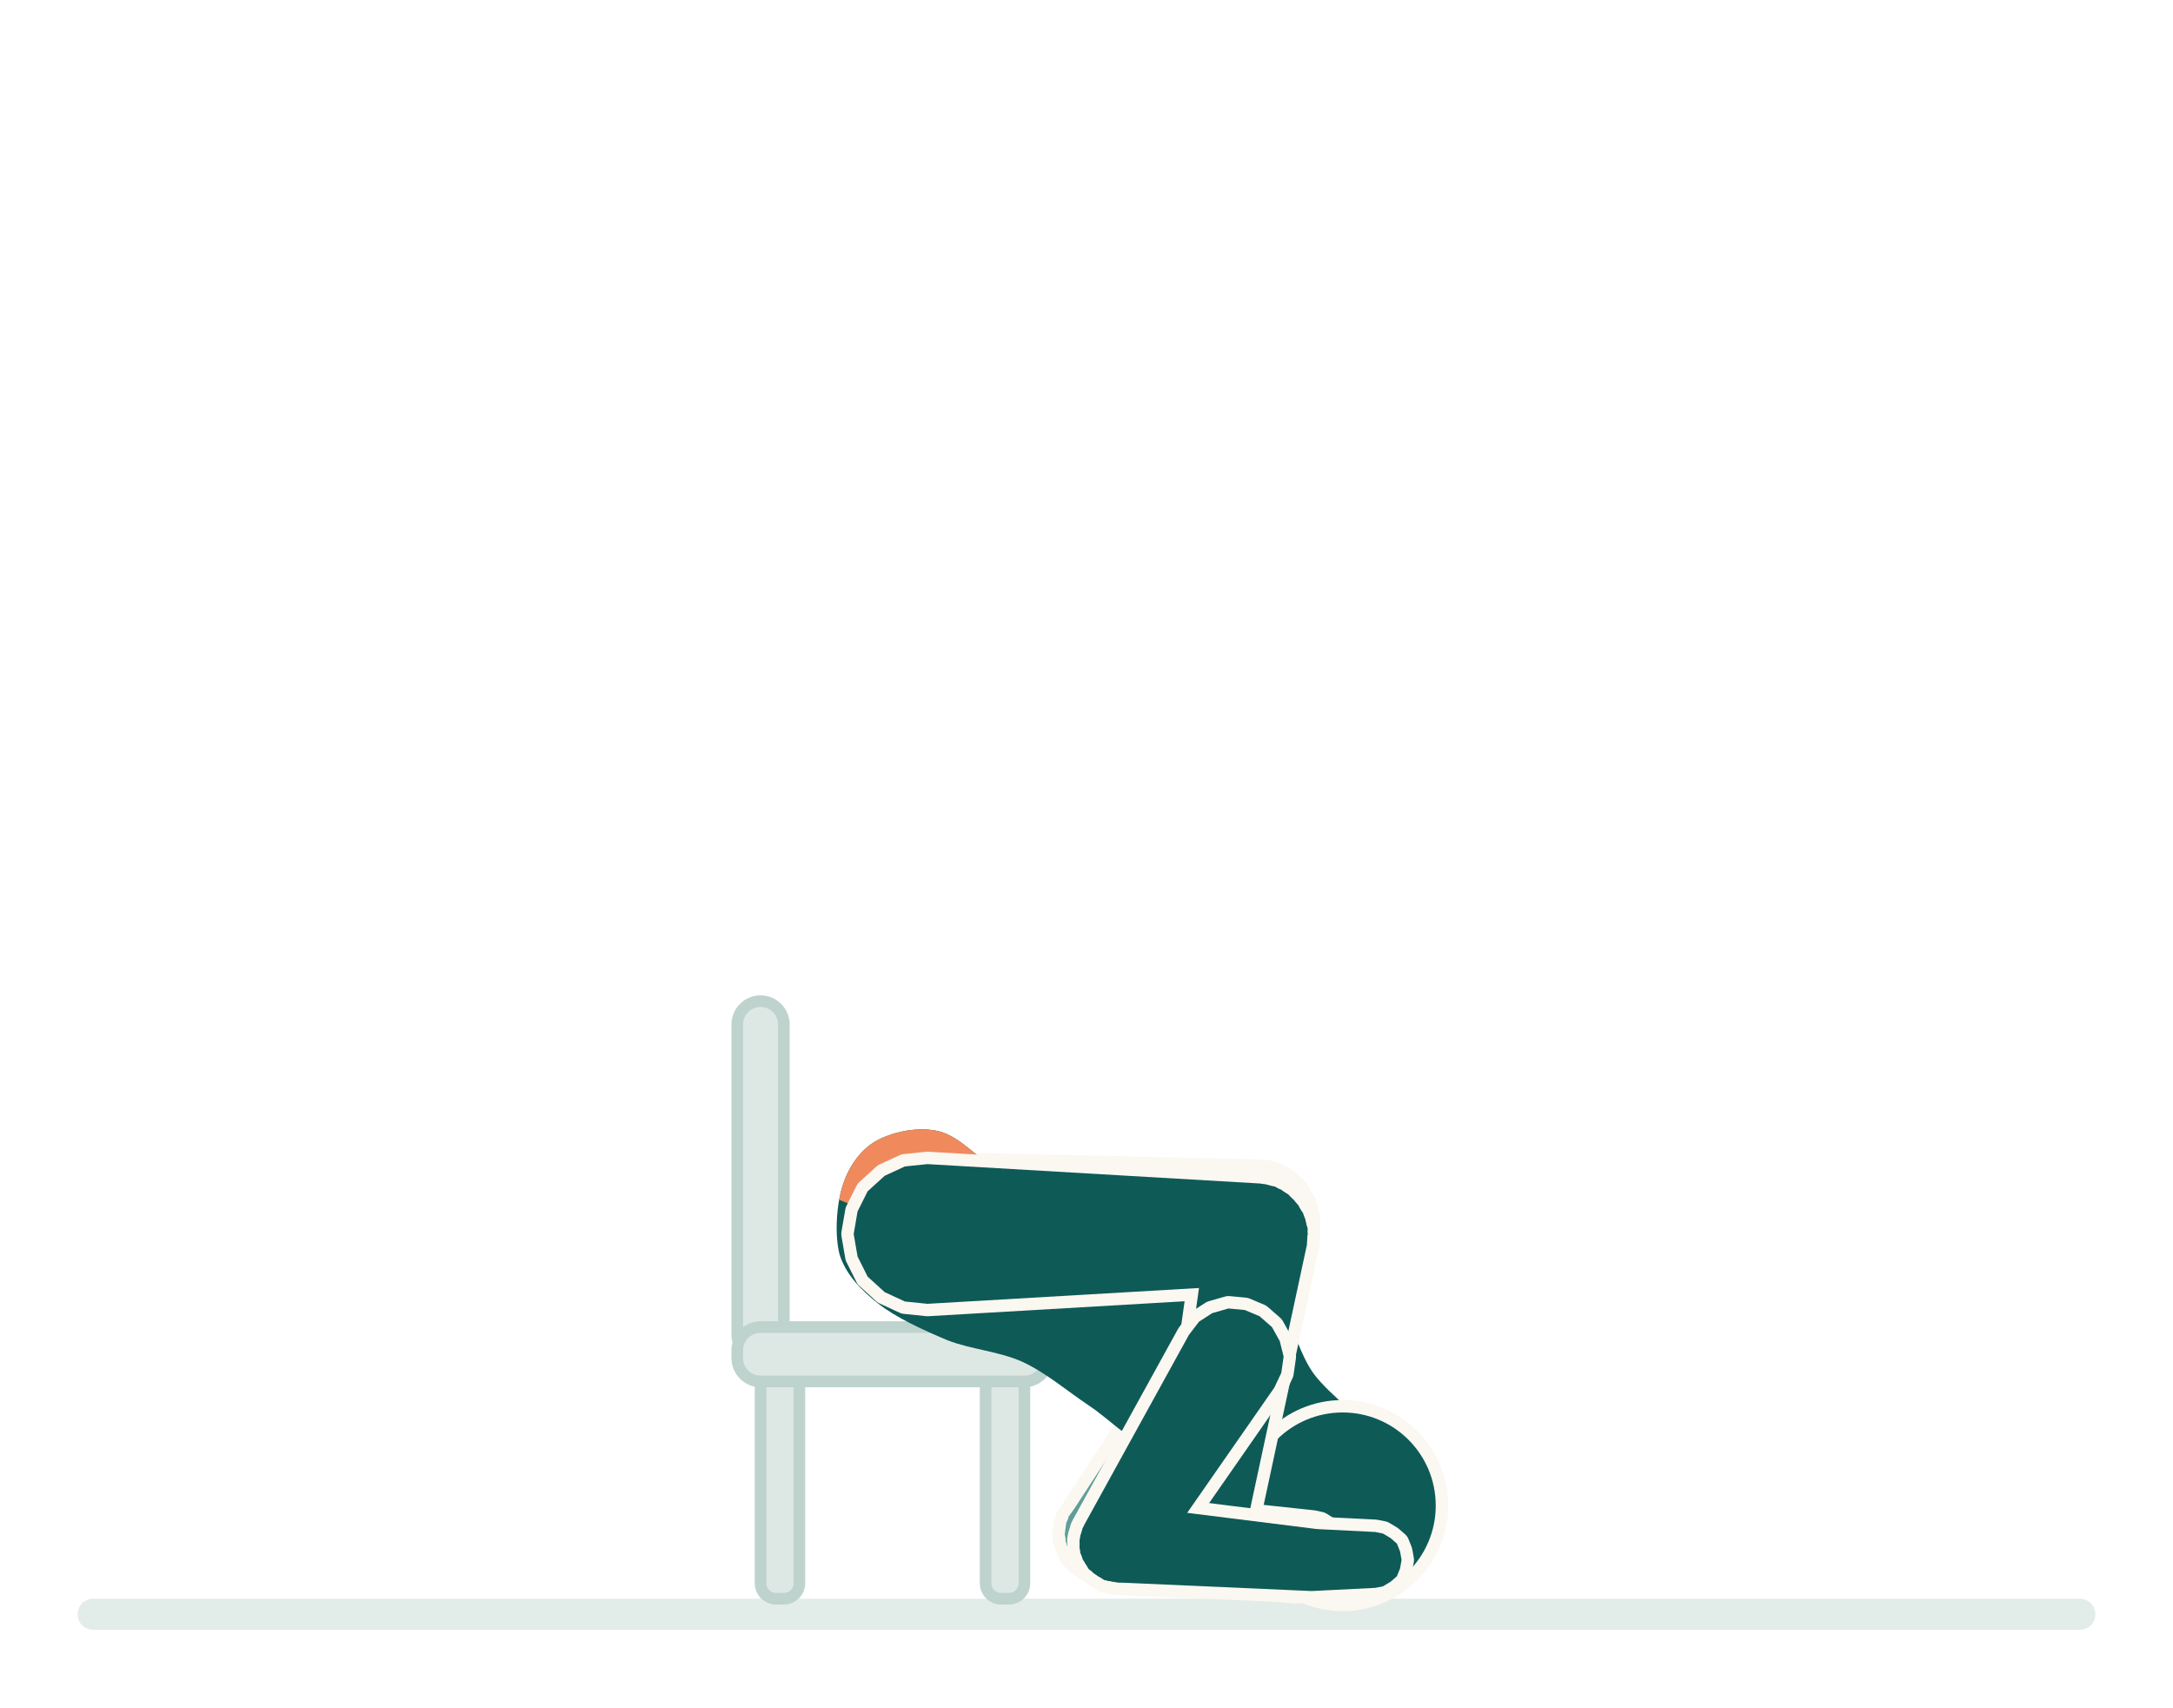
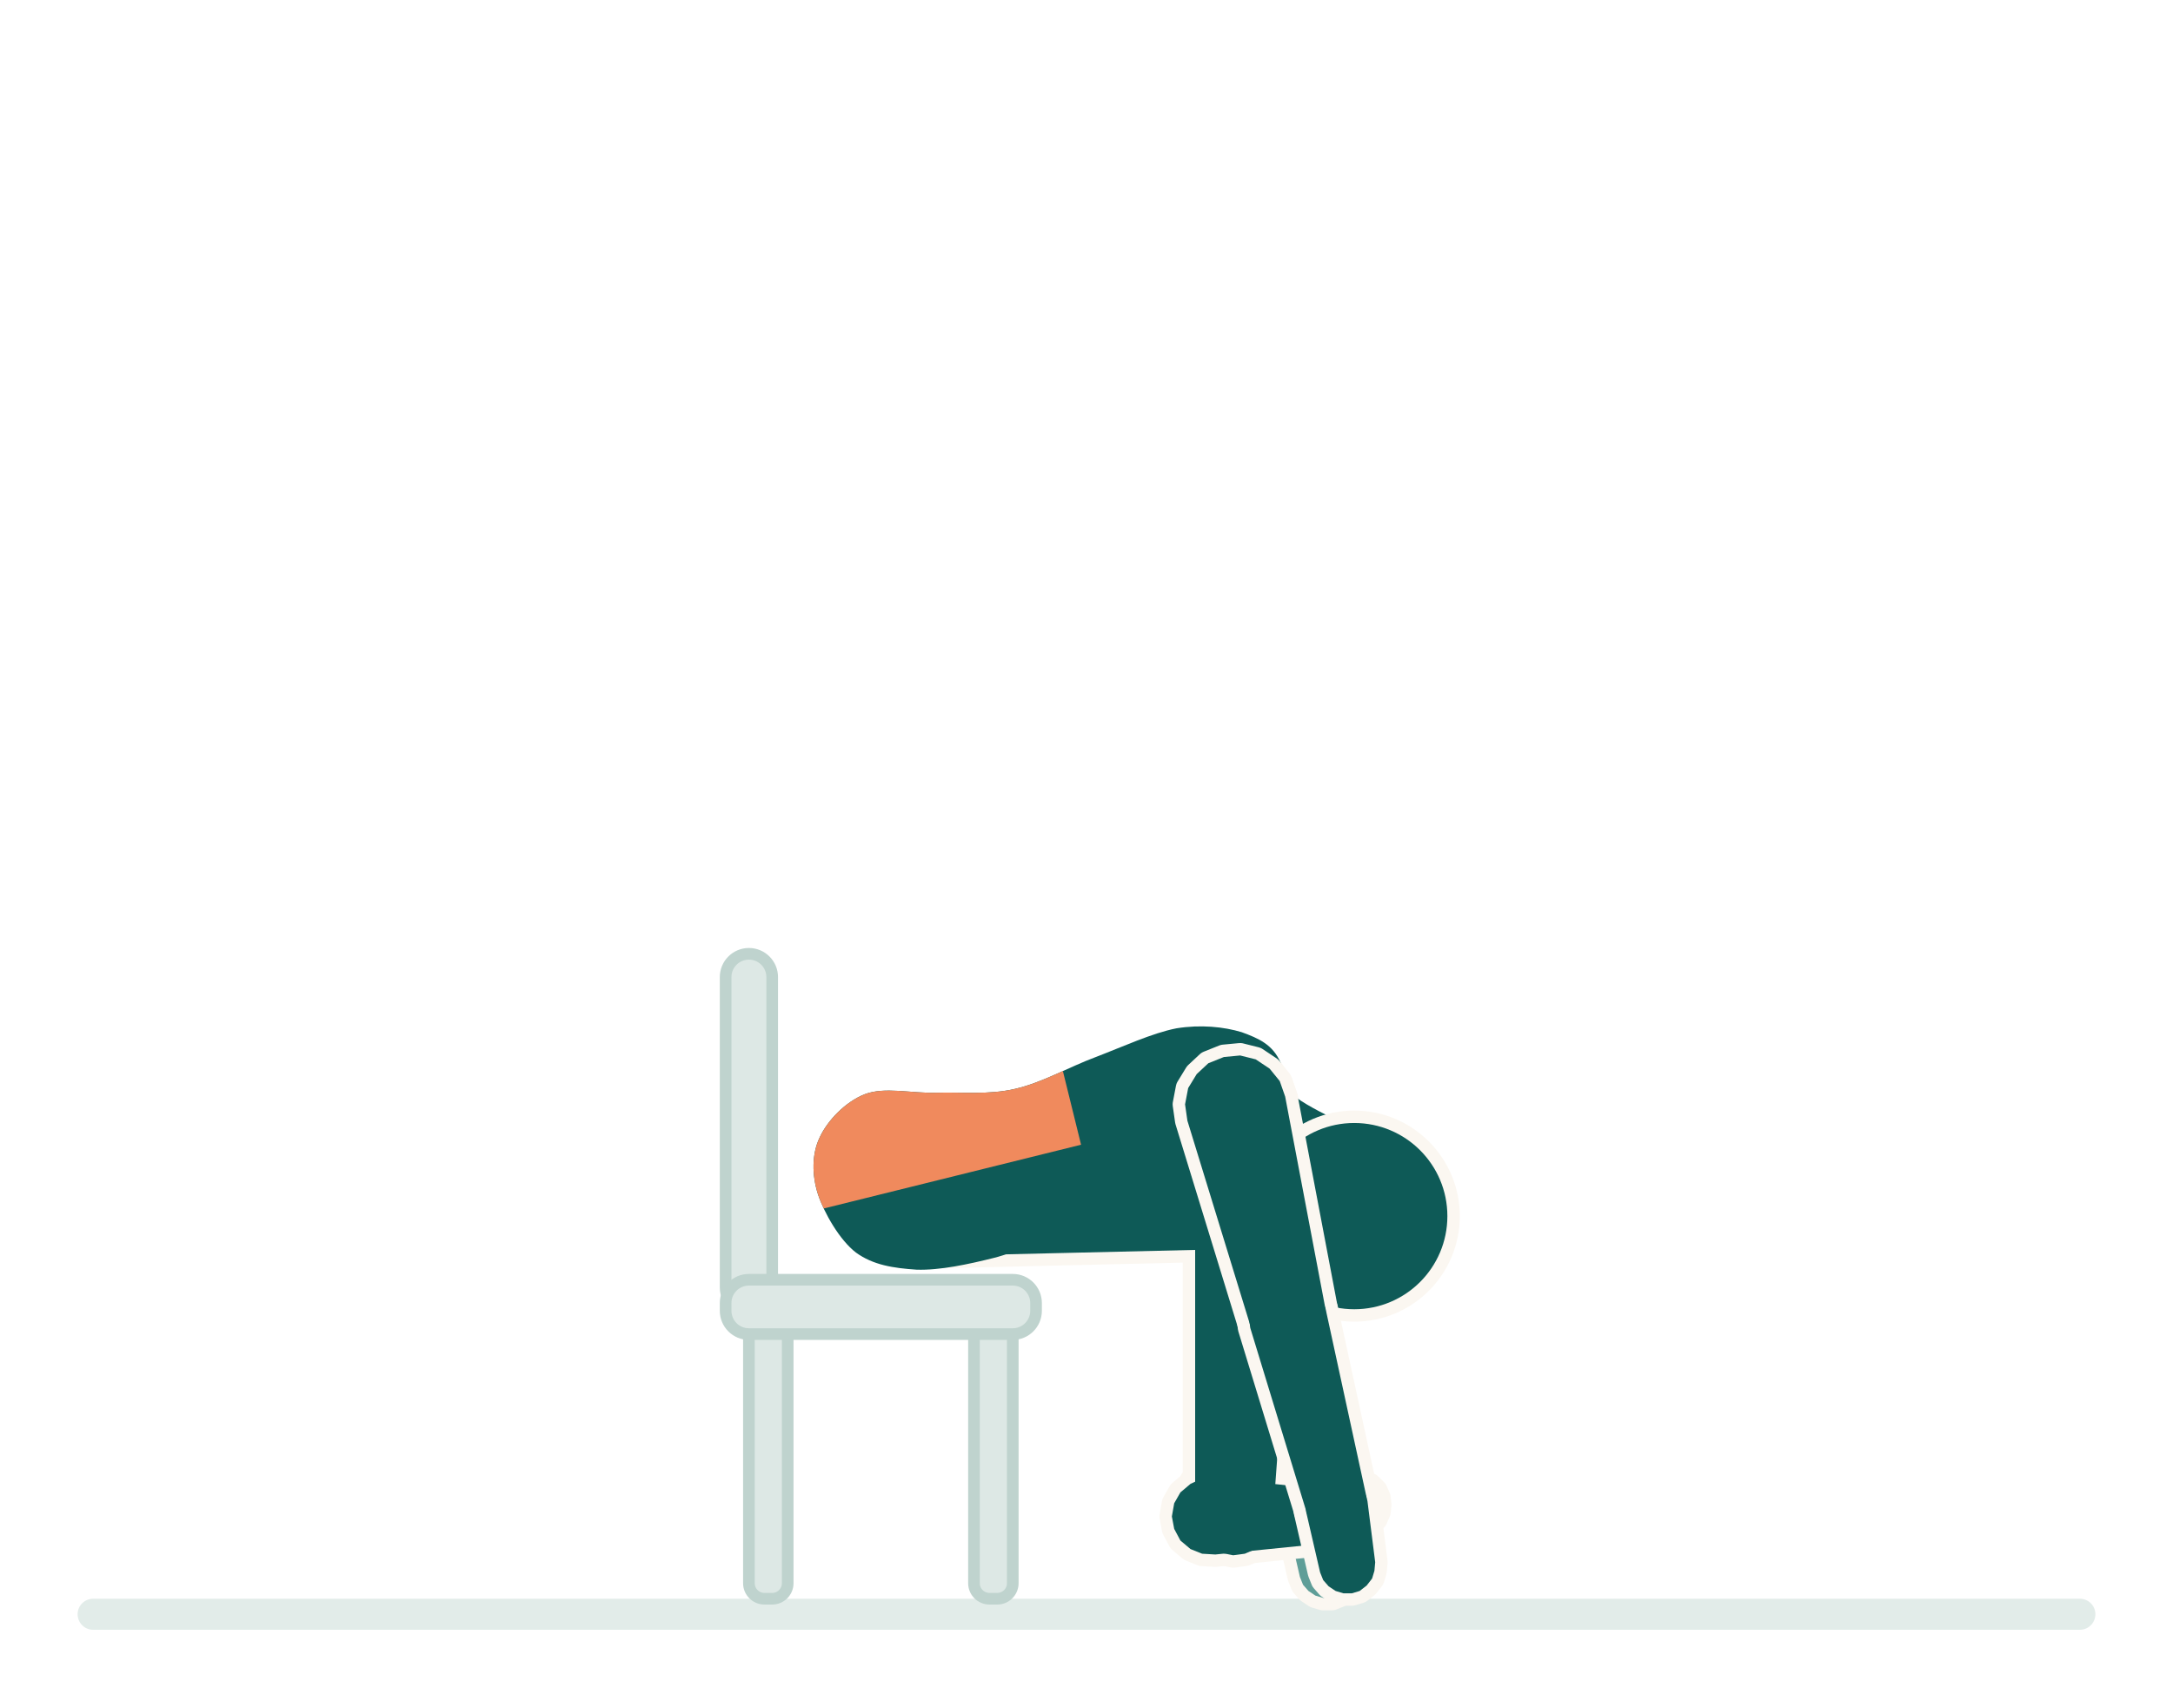
- <svg xmlns="http://www.w3.org/2000/svg" viewBox="-119 -159 280 220" width="280" height="220">
+ <svg xmlns="http://www.w3.org/2000/svg" viewBox="-117.5 -152.9 280 220" width="280" height="220">
  <defs>
    <clipPath id="ej-056-torso">
-       <path d="M43.2 23.9C41.4 26 39.8 27 37.4 27.5C35 28.1 31.6 28.2 28.9 27.3C26.2 26.4 24 23.9 21.3 22.1C18.6 20.3 15.8 17.9 12.8 16.5C9.7 15.1 6.2 14.9 3.1 13.7C0 12.4 -3.5 10.8 -5.8 9C-8.1 7.2 -10 5.2 -10.8 2.7C-11.5 0.1 -11.2 -3.9 -10.4 -6.3C-9.6 -8.8 -8 -11 -5.9 -12.1C-3.8 -13.2 -0.5 -13.9 2.1 -13.2C4.7 -12.5 7 -9.8 9.7 -8C12.4 -6.1 15 -3.7 18.2 -2.4C21.4 -1 25.4 -0.6 29 0.4C32.5 1.4 36.7 2.2 39.5 3.6C42.4 5 44.6 7 46 8.9C47.4 10.8 48.3 12.5 47.9 15C47.4 17.5 44.9 21.8 43.2 23.9Z" />
+       <path d="M49 -6C48.8 -3.3 48 -1.6 46.4 0.3C44.8 2.1 42.1 4.3 39.4 5.1C36.7 6 33.4 5.2 30.2 5.4C27 5.5 23.3 5.2 20 5.8C16.7 6.5 13.8 8.4 10.5 9.2C7.3 10 3.6 10.8 0.6 10.7C-2.4 10.5 -5 10.1 -7.2 8.5C-9.3 6.9 -11.3 3.4 -12.1 1C-12.9 -1.5 -12.9 -4.2 -11.9 -6.3C-10.9 -8.5 -8.6 -10.9 -6.1 -11.9C-3.5 -12.9 -0.1 -12 3.2 -12.1C6.4 -12.2 9.9 -11.8 13.3 -12.6C16.8 -13.4 20.2 -15.4 23.7 -16.7C27.1 -18 31 -19.8 34.1 -20.4C37.2 -20.9 40.2 -20.6 42.5 -19.9C44.7 -19.1 46.5 -18.3 47.5 -16C48.6 -13.7 49.2 -8.7 49 -6Z" />
    </clipPath>
    <clipPath id="ej-056-cuello">
-       <path d="M35.2 14.2C36.4 11.4 41.9 7.1 44.4 7.7C46.8 8.3 47.9 14.7 50.2 17.9C52.5 21.1 57.6 24.2 58.2 27.1C58.8 30 56.1 34 54 35C51.8 36.1 47.1 34.3 45.2 33.2C43.2 32.1 43.7 29.9 42.4 28.5C41.1 27.1 38.6 27.2 37.4 24.8C36.2 22.4 34.1 17.1 35.2 14.2Z" />
+       <path d="M36.9 -9.2C36.1 -12.2 38.3 -19.5 40.4 -19.9C42.5 -20.3 46.1 -14.1 49.5 -11.5C52.9 -9 59.5 -6.9 60.8 -4.4C62 -1.8 59.1 2.7 57 3.8C54.8 4.9 49.6 3.1 48.1 2.4C46.5 1.7 48.1 0.4 47.5 -0.3C47 -1 46.6 -0.4 44.9 -1.9C43.1 -3.4 37.6 -6.2 36.9 -9.2Z" />
    </clipPath>
  </defs>
-   <line x1="-107" y1="49" x2="149" y2="49" stroke="#E2ECE9" stroke-width="4" stroke-linecap="round" />
+   <line x1="-105.5" y1="55.1" x2="150.5" y2="55.1" stroke="#E2ECE9" stroke-width="4" stroke-linecap="round" />
  <rect x="-24" y="-30" width="6" height="46" rx="3" fill="#DDE8E5" stroke="#BFD3CE" stroke-width="1.5" />
-   <rect x="-21" y="16" width="5" height="31" rx="2" fill="#DDE8E5" stroke="#BFD3CE" stroke-width="1.5" />
-   <rect x="8" y="16" width="5" height="31" rx="2" fill="#DDE8E5" stroke="#BFD3CE" stroke-width="1.5" />
+   <rect x="-21" y="16" width="5" height="37.1" rx="2" fill="#DDE8E5" stroke="#BFD3CE" stroke-width="1.5" />
+   <rect x="8" y="16" width="5" height="37.1" rx="2" fill="#DDE8E5" stroke="#BFD3CE" stroke-width="1.5" />
  <rect x="-24" y="12" width="40" height="7" rx="3" fill="#DDE8E5" stroke="#BFD3CE" stroke-width="1.5" />
  <g>
-     <path d="M27.1 41.8L26 42.8L24.6 43.4L23.1 43.6L21.6 43.4L20.3 42.6L19.2 41.6L18.5 40.2L18.2 38.7L18.4 37.2L19.1 35.9L34.4 12.5L35.9 11L37.7 10L39.8 9.6L41.9 9.9L43.7 10.9L45.2 12.4L46.1 14.3L46.4 16.4L45.9 18.4L44.9 20.2Z" fill="#FBF7F1" stroke="#FBF7F1" stroke-width="3.2" stroke-linejoin="round" />
-     <path d="M48.7 38.1L49.9 38.5L50.8 39.2L51.6 40.2L51.9 41.3L52 42.5L51.6 43.7L50.9 44.7L50 45.5L48.8 45.9L47.6 46L22.8 43.6L21.2 43.2L19.9 42.3L18.9 41.1L18.3 39.6L18.3 38L18.7 36.4L19.7 35.1L21 34.2L22.5 33.7L24.1 33.7Z" fill="#FBF7F1" stroke="#FBF7F1" stroke-width="3.2" stroke-linejoin="round" />
-     <path d="M56.2 38.4L57.2 38.6L58.2 39.2L59 39.9L59.4 40.9L59.6 42L59.4 43.1L59 44.1L58.2 44.8L57.2 45.4L56.2 45.6L48.2 46L46.9 45.9L45.7 45.3L44.8 44.4L44.2 43.3L44 42L44.2 40.7L44.8 39.6L45.7 38.7L46.9 38.1L48.2 38Z" fill="#FBF7F1" stroke="#FBF7F1" stroke-width="3.2" stroke-linejoin="round" />
-     <path d="M27.1 41.8L26 42.8L24.6 43.4L23.1 43.6L21.6 43.4L20.3 42.6L19.2 41.6L18.5 40.2L18.2 38.7L18.4 37.2L19.1 35.9L34.4 12.5L35.9 11L37.7 10L39.8 9.6L41.9 9.9L43.7 10.9L45.2 12.4L46.1 14.3L46.4 16.4L45.9 18.4L44.9 20.2Z" fill="#5F9E98" />
-     <path d="M48.7 38.1L49.9 38.5L50.8 39.2L51.6 40.2L51.9 41.3L52 42.5L51.6 43.7L50.9 44.7L50 45.5L48.8 45.9L47.6 46L22.8 43.6L21.2 43.2L19.9 42.3L18.9 41.1L18.3 39.6L18.3 38L18.7 36.4L19.7 35.1L21 34.2L22.5 33.7L24.1 33.7Z" fill="#5F9E98" />
-     <path d="M56.2 38.4L57.2 38.6L58.2 39.2L59 39.9L59.4 40.9L59.6 42L59.4 43.1L59 44.1L58.2 44.8L57.2 45.4L56.2 45.6L48.2 46L46.9 45.9L45.7 45.3L44.8 44.4L44.2 43.3L44 42L44.2 40.7L44.8 39.6L45.7 38.7L46.9 38.1L48.2 38Z" fill="#5F9E98" />
+     <path d="M52 16.4L52 17.9L51.5 19.3L50.6 20.6L49.4 21.5L48 22L46.5 22.1L45 21.7L43.8 20.8L42.8 19.7L42.2 18.3L35.4 -8.8L35.2 -10.9L35.7 -13L36.9 -14.7L38.5 -16.1L40.5 -16.8L42.6 -16.8L44.6 -16.2L46.3 -15L47.5 -13.3L48.2 -11.3Z" fill="#FBF7F1" stroke="#FBF7F1" stroke-width="3.2" stroke-linejoin="round" />
+     <path d="M56 40.9L56 42.1L55.7 43.3L55 44.3L54 45.1L52.9 45.5L51.7 45.6L50.5 45.2L49.5 44.6L48.7 43.7L48.2 42.5L42.2 18.3L42.1 16.7L42.5 15.1L43.3 13.8L44.5 12.8L46 12.2L47.6 12.1L49.2 12.6L50.5 13.5L51.5 14.8L52 16.3Z" fill="#FBF7F1" stroke="#FBF7F1" stroke-width="3.2" stroke-linejoin="round" />
+     <path d="M57.1 49L57 50.1L56.7 51.1L56 52L55.1 52.6L54.1 53L53 53L52 52.7L51.1 52.1L50.4 51.3L50 50.3L48.2 42.5L48.1 41.2L48.4 39.9L49.2 38.9L50.2 38.1L51.4 37.6L52.7 37.6L53.9 38L55 38.8L55.7 39.8L56.1 41.1Z" fill="#FBF7F1" stroke="#FBF7F1" stroke-width="3.2" stroke-linejoin="round" />
+     <path d="M52 16.4L52 17.9L51.5 19.3L50.6 20.6L49.4 21.5L48 22L46.5 22.1L45 21.7L43.8 20.8L42.8 19.7L42.2 18.3L35.4 -8.8L35.2 -10.9L35.7 -13L36.9 -14.7L38.5 -16.1L40.5 -16.8L42.6 -16.8L44.6 -16.2L46.3 -15L47.5 -13.3L48.2 -11.3Z" fill="#5F9E98" />
+     <path d="M56 40.9L56 42.1L55.7 43.3L55 44.3L54 45.1L52.9 45.5L51.7 45.6L50.5 45.2L49.5 44.6L48.7 43.7L48.2 42.5L42.2 18.3L42.1 16.7L42.5 15.1L43.3 13.8L44.5 12.8L46 12.2L47.6 12.1L49.2 12.6L50.5 13.5L51.5 14.8L52 16.3Z" fill="#5F9E98" />
+     <path d="M57.1 49L57 50.1L56.7 51.1L56 52L55.1 52.6L54.1 53L53 53L52 52.7L51.1 52.1L50.4 51.3L50 50.3L48.2 42.5L48.1 41.2L48.4 39.9L49.2 38.9L50.2 38.1L51.4 37.6L52.7 37.6L53.9 38L55 38.8L55.7 39.8L56.1 41.1Z" fill="#5F9E98" />
  </g>
  <g>
-     <path d="M43.1 -8L45.1 -7.7L46.8 -6.8L48.2 -5.4L49.1 -3.7L49.5 -1.7L49.2 0.2L48.4 2L47.2 3.5L45.5 4.5L43.6 5L0.8 9L-2.1 8.8L-4.8 7.6L-7 5.7L-8.4 3.2L-9 0.3L-8.6 -2.6L-7.3 -5.2L-5.3 -7.3L-2.7 -8.6L0.2 -9Z" fill="#FBF7F1" stroke="#FBF7F1" stroke-width="3.2" stroke-linejoin="round" />
-     <path d="M39.3 39.8L38.7 41.2L37.7 42.4L36.4 43.2L34.9 43.6L33.4 43.5L32 43L30.8 42L29.9 40.7L29.5 39.3L29.5 37.7L36.6 -2.6L37.3 -4.6L38.5 -6.2L40.2 -7.4L42.2 -8L44.3 -7.9L46.3 -7.1L47.9 -5.8L49 -4L49.5 -2L49.3 0.1Z" fill="#FBF7F1" stroke="#FBF7F1" stroke-width="3.2" stroke-linejoin="round" />
-     <path d="M48.8 35.4L49.7 35.7L50.5 36.1L51.1 36.8L51.5 37.7L51.6 38.6L51.5 39.5L51.1 40.4L50.5 41.1L49.7 41.6L48.8 41.8L32 43.6L30.3 43.5L28.8 42.8L27.5 41.7L26.7 40.2L26.4 38.6L26.7 37L27.5 35.5L28.8 34.4L30.3 33.7L32 33.6Z" fill="#FBF7F1" stroke="#FBF7F1" stroke-width="3.2" stroke-linejoin="round" />
-     <path d="M43.1 -8L45.1 -7.7L46.8 -6.8L48.2 -5.4L49.1 -3.7L49.5 -1.7L49.2 0.2L48.4 2L47.2 3.5L45.5 4.5L43.6 5L0.8 9L-2.1 8.8L-4.8 7.6L-7 5.7L-8.4 3.2L-9 0.3L-8.6 -2.6L-7.3 -5.2L-5.3 -7.3L-2.7 -8.6L0.2 -9Z" fill="#5F9E98" />
-     <path d="M39.3 39.8L38.7 41.2L37.7 42.4L36.4 43.2L34.9 43.6L33.4 43.5L32 43L30.8 42L29.9 40.7L29.5 39.3L29.5 37.7L36.6 -2.6L37.3 -4.6L38.5 -6.2L40.2 -7.4L42.2 -8L44.3 -7.9L46.3 -7.1L47.9 -5.8L49 -4L49.5 -2L49.3 0.1Z" fill="#5F9E98" />
-     <path d="M48.8 35.4L49.7 35.7L50.5 36.1L51.1 36.8L51.5 37.7L51.6 38.6L51.5 39.5L51.1 40.4L50.5 41.1L49.7 41.6L48.8 41.8L32 43.6L30.3 43.5L28.8 42.8L27.5 41.7L26.7 40.2L26.4 38.6L26.7 37L27.5 35.5L28.8 34.4L30.3 33.7L32 33.6Z" fill="#5F9E98" />
-   </g>
-   <path d="M43.2 23.9C41.4 26 39.8 27 37.4 27.5C35 28.1 31.6 28.2 28.9 27.3C26.2 26.4 24 23.9 21.3 22.1C18.6 20.3 15.8 17.9 12.8 16.5C9.7 15.1 6.2 14.9 3.1 13.7C0 12.4 -3.5 10.8 -5.8 9C-8.1 7.2 -10 5.2 -10.8 2.7C-11.5 0.1 -11.2 -3.9 -10.4 -6.3C-9.6 -8.8 -8 -11 -5.9 -12.1C-3.8 -13.2 -0.5 -13.9 2.1 -13.2C4.7 -12.5 7 -9.8 9.7 -8C12.4 -6.1 15 -3.7 18.2 -2.4C21.4 -1 25.4 -0.6 29 0.4C32.5 1.4 36.7 2.2 39.5 3.6C42.4 5 44.6 7 46 8.9C47.4 10.8 48.3 12.5 47.9 15C47.4 17.5 44.9 21.8 43.2 23.9Z" fill="#0E5A57" />
-   <path d="M35.2 14.2C36.4 11.4 41.9 7.1 44.4 7.7C46.8 8.3 47.9 14.7 50.2 17.9C52.5 21.1 57.6 24.2 58.2 27.1C58.8 30 56.1 34 54 35C51.8 36.1 47.1 34.3 45.2 33.2C43.2 32.1 43.7 29.9 42.4 28.5C41.1 27.1 38.6 27.2 37.4 24.8C36.2 22.4 34.1 17.1 35.2 14.2Z" fill="#0E5A57" />
-   <path d="M3.4 -41.8L35.8 -28.7L20.9 8.4L-11.6 -4.7Z" fill="#F08A5D" clip-path="url(#ej-056-torso)" />
-   <circle cx="54" cy="35" r="12" fill="#0E5A57" stroke="#FBF7F1" stroke-width="3.2" paint-order="stroke" />
-   <g>
    <path d="M43.4 -6.5L45.3 -6.1L47 -5.1L48.3 -3.7L49.2 -1.9L49.5 0L49.2 1.9L48.3 3.7L47 5.1L45.3 6.1L43.4 6.5L0.5 9L-2.4 8.7L-5 7.5L-7.2 5.5L-8.5 2.9L-9 0L-8.5 -2.9L-7.2 -5.5L-5 -7.5L-2.4 -8.7L0.5 -9Z" fill="#FBF7F1" stroke="#FBF7F1" stroke-width="3.2" stroke-linejoin="round" />
-     <path d="M40.8 41.4L40.2 42.9L39.3 44L38 44.9L36.5 45.3L35 45.3L33.6 44.8L32.3 43.9L31.4 42.7L31 41.2L30.9 39.7L36.6 -0.9L37.2 -2.9L38.4 -4.6L40.1 -5.8L42 -6.4L44.1 -6.4L46.1 -5.7L47.7 -4.4L48.9 -2.7L49.5 -0.7L49.4 1.4Z" fill="#FBF7F1" stroke="#FBF7F1" stroke-width="3.2" stroke-linejoin="round" />
-     <path d="M50.2 37.2L51.1 37.4L51.9 37.9L52.5 38.6L52.9 39.5L53.1 40.4L52.9 41.3L52.5 42.1L51.9 42.8L51.1 43.3L50.2 43.6L33.4 45.3L31.7 45.2L30.2 44.6L29 43.5L28.2 42L27.9 40.4L28.2 38.7L29 37.3L30.2 36.2L31.7 35.5L33.4 35.4Z" fill="#FBF7F1" stroke="#FBF7F1" stroke-width="3.2" stroke-linejoin="round" />
-     <path d="M43.4 -6.5L45.3 -6.1L47 -5.1L48.3 -3.7L49.2 -1.9L49.5 0L49.2 1.9L48.3 3.7L47 5.1L45.3 6.1L43.4 6.5L0.5 9L-2.4 8.7L-5 7.5L-7.2 5.5L-8.5 2.9L-9 0L-8.5 -2.9L-7.2 -5.5L-5 -7.5L-2.4 -8.7L0.5 -9Z" fill="#0E5A57" />
-     <path d="M40.8 41.4L40.2 42.9L39.3 44L38 44.9L36.5 45.3L35 45.3L33.6 44.8L32.3 43.9L31.4 42.7L31 41.2L30.9 39.7L36.6 -0.9L37.2 -2.9L38.4 -4.6L40.1 -5.8L42 -6.4L44.1 -6.4L46.1 -5.7L47.7 -4.4L48.9 -2.7L49.5 -0.7L49.4 1.4Z" fill="#0E5A57" />
-     <path d="M50.2 37.2L51.1 37.4L51.9 37.9L52.5 38.6L52.9 39.5L53.1 40.4L52.9 41.3L52.5 42.1L51.9 42.8L51.1 43.3L50.2 43.6L33.4 45.3L31.7 45.2L30.2 44.6L29 43.5L28.2 42L27.9 40.4L28.2 38.7L29 37.3L30.2 36.2L31.7 35.5L33.4 35.4Z" fill="#0E5A57" />
+     <path d="M48 41.2L47.7 42.7L47 44L45.9 45.1L44.5 45.8L43 46L41.5 45.8L40.1 45.1L39 44L38.3 42.7L38 41.2L36.5 0.2L36.8 -1.8L37.7 -3.7L39.1 -5.2L40.9 -6.2L43 -6.5L45.1 -6.2L46.9 -5.2L48.3 -3.7L49.2 -1.8L49.5 0.2Z" fill="#FBF7F1" stroke="#FBF7F1" stroke-width="3.2" stroke-linejoin="round" />
+     <path d="M57.3 37.8L58.2 38.1L59 38.5L59.7 39.2L60.1 40.1L60.2 41L60.1 41.9L59.7 42.8L59 43.5L58.2 43.9L57.3 44.2L40.5 46L38.9 45.9L37.3 45.2L36.1 44.1L35.3 42.6L35 41L35.3 39.4L36.1 37.9L37.3 36.8L38.9 36.1L40.5 36Z" fill="#FBF7F1" stroke="#FBF7F1" stroke-width="3.2" stroke-linejoin="round" />
+     <path d="M43.4 -6.5L45.3 -6.1L47 -5.1L48.3 -3.7L49.2 -1.9L49.5 0L49.2 1.9L48.3 3.7L47 5.1L45.3 6.1L43.4 6.5L0.5 9L-2.4 8.7L-5 7.5L-7.2 5.5L-8.5 2.9L-9 0L-8.5 -2.9L-7.2 -5.5L-5 -7.5L-2.4 -8.7L0.5 -9Z" fill="#5F9E98" />
+     <path d="M48 41.2L47.7 42.7L47 44L45.9 45.1L44.5 45.8L43 46L41.5 45.8L40.1 45.1L39 44L38.3 42.7L38 41.2L36.5 0.2L36.8 -1.8L37.7 -3.7L39.1 -5.2L40.9 -6.2L43 -6.5L45.1 -6.2L46.9 -5.2L48.3 -3.7L49.2 -1.8L49.5 0.2Z" fill="#5F9E98" />
+     <path d="M57.3 37.8L58.2 38.1L59 38.5L59.7 39.2L60.1 40.1L60.2 41L60.1 41.9L59.7 42.8L59 43.5L58.2 43.9L57.3 44.2L40.5 46L38.9 45.9L37.3 45.2L36.1 44.1L35.3 42.6L35 41L35.3 39.4L36.1 37.9L37.3 36.8L38.9 36.1L40.5 36Z" fill="#5F9E98" />
  </g>
  <g>
-     <path d="M29.2 42.8L28.1 43.8L26.8 44.6L25.3 44.9L23.8 44.7L22.5 44.1L21.3 43.2L20.5 41.9L20.1 40.4L20.2 38.9L20.7 37.5L34.2 13L35.5 11.3L37.2 10.2L39.3 9.6L41.4 9.8L43.3 10.6L44.9 12L45.9 13.8L46.4 15.8L46.1 17.9L45.2 19.8Z" fill="#FBF7F1" stroke="#FBF7F1" stroke-width="3.2" stroke-linejoin="round" />
-     <path d="M50.5 38L51.7 38.4L52.7 39L53.5 40L53.9 41.1L54 42.3L53.7 43.5L53.1 44.6L52.2 45.4L51 45.9L49.8 46L24.9 44.9L23.3 44.6L21.9 43.7L20.9 42.5L20.2 41.1L20.1 39.5L20.5 37.9L21.4 36.6L22.6 35.6L24.1 35L25.7 34.9Z" fill="#FBF7F1" stroke="#FBF7F1" stroke-width="3.2" stroke-linejoin="round" />
-     <path d="M58.2 38.4L59.2 38.6L60.2 39.2L61 39.9L61.4 40.9L61.6 42L61.4 43.1L61 44.1L60.2 44.8L59.2 45.4L58.2 45.6L50.2 46L48.9 45.9L47.7 45.3L46.8 44.4L46.2 43.3L46 42L46.2 40.7L46.8 39.6L47.7 38.7L48.9 38.1L50.2 38Z" fill="#FBF7F1" stroke="#FBF7F1" stroke-width="3.2" stroke-linejoin="round" />
-     <path d="M29.2 42.8L28.1 43.8L26.8 44.6L25.3 44.9L23.8 44.7L22.5 44.1L21.3 43.2L20.5 41.9L20.1 40.4L20.2 38.9L20.7 37.5L34.2 13L35.5 11.3L37.2 10.2L39.3 9.6L41.4 9.8L43.3 10.6L44.9 12L45.9 13.8L46.4 15.8L46.1 17.9L45.2 19.8Z" fill="#0E5A57" />
-     <path d="M50.5 38L51.7 38.4L52.7 39L53.5 40L53.9 41.1L54 42.3L53.7 43.5L53.1 44.6L52.2 45.4L51 45.9L49.8 46L24.9 44.9L23.3 44.6L21.9 43.7L20.9 42.5L20.2 41.1L20.1 39.5L20.5 37.9L21.4 36.6L22.6 35.6L24.1 35L25.7 34.9Z" fill="#0E5A57" />
-     <path d="M58.2 38.4L59.2 38.6L60.2 39.2L61 39.9L61.4 40.9L61.6 42L61.4 43.1L61 44.1L60.2 44.8L59.2 45.4L58.2 45.6L50.2 46L48.9 45.9L47.7 45.3L46.8 44.4L46.2 43.3L46 42L46.2 40.7L46.8 39.6L47.7 38.7L48.9 38.1L50.2 38Z" fill="#0E5A57" />
+     <path d="M43.6 -5L45.5 -4.5L47.2 -3.5L48.4 -2L49.2 -0.2L49.5 1.7L49.1 3.7L48.2 5.4L46.8 6.8L45.1 7.7L43.1 8L0.2 9L-2.7 8.6L-5.3 7.3L-7.3 5.2L-8.6 2.6L-9 -0.3L-8.4 -3.2L-7 -5.7L-4.8 -7.6L-2.1 -8.8L0.8 -9Z" fill="#FBF7F1" stroke="#FBF7F1" stroke-width="3.2" stroke-linejoin="round" />
+     <path d="M46.5 42.8L46.2 44.3L45.4 45.6L44.3 46.7L42.9 47.3L41.4 47.5L39.9 47.2L38.5 46.5L37.5 45.4L36.8 44L36.5 42.5L36.5 1.5L36.8 -0.5L37.8 -2.4L39.3 -3.8L41.1 -4.7L43.2 -5L45.2 -4.6L47.1 -3.6L48.4 -2L49.3 -0.1L49.5 2Z" fill="#FBF7F1" stroke="#FBF7F1" stroke-width="3.2" stroke-linejoin="round" />
+     <path d="M55.9 39.3L56.8 39.5L57.6 40L58.2 40.7L58.6 41.6L58.7 42.5L58.6 43.4L58.2 44.2L57.6 44.9L56.8 45.4L55.9 45.7L39.1 47.4L37.4 47.3L35.9 46.7L34.6 45.6L33.8 44.1L33.5 42.5L33.8 40.8L34.6 39.4L35.9 38.3L37.4 37.6L39.1 37.5Z" fill="#FBF7F1" stroke="#FBF7F1" stroke-width="3.2" stroke-linejoin="round" />
+     <path d="M43.6 -5L45.5 -4.5L47.2 -3.5L48.4 -2L49.2 -0.2L49.5 1.7L49.1 3.7L48.2 5.4L46.8 6.8L45.1 7.7L43.1 8L0.2 9L-2.7 8.6L-5.3 7.3L-7.3 5.2L-8.6 2.6L-9 -0.3L-8.4 -3.2L-7 -5.7L-4.8 -7.6L-2.1 -8.8L0.8 -9Z" fill="#0E5A57" />
+     <path d="M46.5 42.8L46.2 44.3L45.4 45.6L44.3 46.7L42.9 47.3L41.4 47.5L39.9 47.2L38.5 46.5L37.5 45.4L36.8 44L36.5 42.5L36.5 1.5L36.8 -0.5L37.8 -2.4L39.3 -3.8L41.1 -4.7L43.2 -5L45.2 -4.6L47.1 -3.6L48.4 -2L49.3 -0.1L49.5 2Z" fill="#0E5A57" />
+     <path d="M55.9 39.3L56.8 39.5L57.6 40L58.2 40.7L58.6 41.6L58.7 42.5L58.6 43.4L58.2 44.2L57.6 44.9L56.8 45.4L55.9 45.7L39.1 47.4L37.4 47.3L35.9 46.7L34.6 45.6L33.8 44.1L33.5 42.5L33.8 40.8L34.6 39.4L35.9 38.3L37.4 37.6L39.1 37.5Z" fill="#0E5A57" />
+   </g>
+   <path d="M49 -6C48.8 -3.3 48 -1.6 46.4 0.3C44.8 2.1 42.1 4.3 39.4 5.1C36.7 6 33.4 5.2 30.2 5.4C27 5.5 23.3 5.2 20 5.8C16.7 6.5 13.8 8.4 10.5 9.2C7.3 10 3.6 10.8 0.6 10.7C-2.4 10.5 -5 10.1 -7.2 8.5C-9.3 6.9 -11.3 3.4 -12.1 1C-12.9 -1.5 -12.9 -4.2 -11.9 -6.3C-10.9 -8.5 -8.6 -10.9 -6.1 -11.9C-3.5 -12.9 -0.1 -12 3.2 -12.1C6.4 -12.2 9.9 -11.8 13.3 -12.6C16.8 -13.4 20.2 -15.4 23.7 -16.7C27.1 -18 31 -19.8 34.1 -20.4C37.2 -20.9 40.2 -20.6 42.5 -19.9C44.7 -19.1 46.5 -18.3 47.5 -16C48.6 -13.7 49.2 -8.7 49 -6Z" fill="#0E5A57" />
+   <path d="M36.9 -9.2C36.1 -12.2 38.3 -19.5 40.4 -19.9C42.5 -20.3 46.1 -14.1 49.5 -11.5C52.9 -9 59.5 -6.9 60.8 -4.4C62 -1.8 59.1 2.7 57 3.8C54.8 4.9 49.6 3.1 48.1 2.4C46.5 1.7 48.1 0.4 47.5 -0.3C47 -1 46.6 -0.4 44.9 -1.9C43.1 -3.4 37.6 -6.2 36.9 -9.2Z" fill="#0E5A57" />
+   <path d="M-21.8 -35.8L12.2 -44.3L21.8 -5.4L-12.1 3Z" fill="#F08A5D" clip-path="url(#ej-056-torso)" />
+   <circle cx="57" cy="3.8" r="12" fill="#0E5A57" stroke="#FBF7F1" stroke-width="3.2" paint-order="stroke" />
+   <g>
+     <path d="M53.3 15.8L53.4 17.4L53 18.8L52.2 20.1L51 21.1L49.6 21.6L48.1 21.8L46.7 21.5L45.3 20.7L44.3 19.6L43.7 18.2L35.5 -8.5L35.2 -10.6L35.6 -12.7L36.7 -14.5L38.2 -15.9L40.2 -16.7L42.3 -16.9L44.3 -16.4L46.1 -15.2L47.4 -13.6L48.1 -11.6Z" fill="#FBF7F1" stroke="#FBF7F1" stroke-width="3.2" stroke-linejoin="round" />
+     <path d="M58.6 40.1L58.7 41.4L58.4 42.5L57.7 43.6L56.8 44.4L55.7 44.9L54.5 45L53.3 44.7L52.2 44.1L51.4 43.2L50.9 42.1L43.6 18.2L43.4 16.6L43.7 15.1L44.5 13.7L45.7 12.6L47.2 11.9L48.8 11.8L50.3 12.2L51.7 13L52.7 14.2L53.3 15.7Z" fill="#FBF7F1" stroke="#FBF7F1" stroke-width="3.2" stroke-linejoin="round" />
+     <path d="M59.7 48.4L59.6 49.5L59.3 50.5L58.6 51.4L57.7 52.1L56.7 52.4L55.6 52.4L54.6 52.1L53.7 51.5L53 50.7L52.6 49.7L50.8 41.9L50.7 40.6L51.1 39.3L51.8 38.3L52.8 37.5L54 37L55.3 37L56.5 37.4L57.6 38.2L58.3 39.2L58.7 40.5Z" fill="#FBF7F1" stroke="#FBF7F1" stroke-width="3.2" stroke-linejoin="round" />
+     <path d="M53.3 15.8L53.4 17.4L53 18.8L52.2 20.1L51 21.1L49.6 21.6L48.1 21.8L46.7 21.5L45.3 20.7L44.3 19.6L43.7 18.2L35.5 -8.5L35.2 -10.6L35.6 -12.7L36.7 -14.5L38.2 -15.9L40.2 -16.7L42.3 -16.9L44.3 -16.4L46.1 -15.2L47.4 -13.6L48.1 -11.6Z" fill="#0E5A57" />
+     <path d="M58.6 40.1L58.7 41.4L58.4 42.5L57.7 43.6L56.8 44.4L55.7 44.9L54.5 45L53.3 44.7L52.2 44.1L51.4 43.2L50.9 42.1L43.6 18.2L43.4 16.6L43.7 15.1L44.5 13.7L45.7 12.6L47.2 11.9L48.8 11.8L50.3 12.2L51.7 13L52.7 14.2L53.3 15.7Z" fill="#0E5A57" />
+     <path d="M59.7 48.4L59.6 49.5L59.3 50.5L58.6 51.4L57.7 52.1L56.7 52.4L55.6 52.4L54.6 52.1L53.7 51.5L53 50.7L52.6 49.7L50.8 41.9L50.7 40.6L51.1 39.3L51.8 38.3L52.8 37.5L54 37L55.3 37L56.5 37.4L57.6 38.2L58.3 39.2L58.7 40.5Z" fill="#0E5A57" />
  </g>
</svg>
